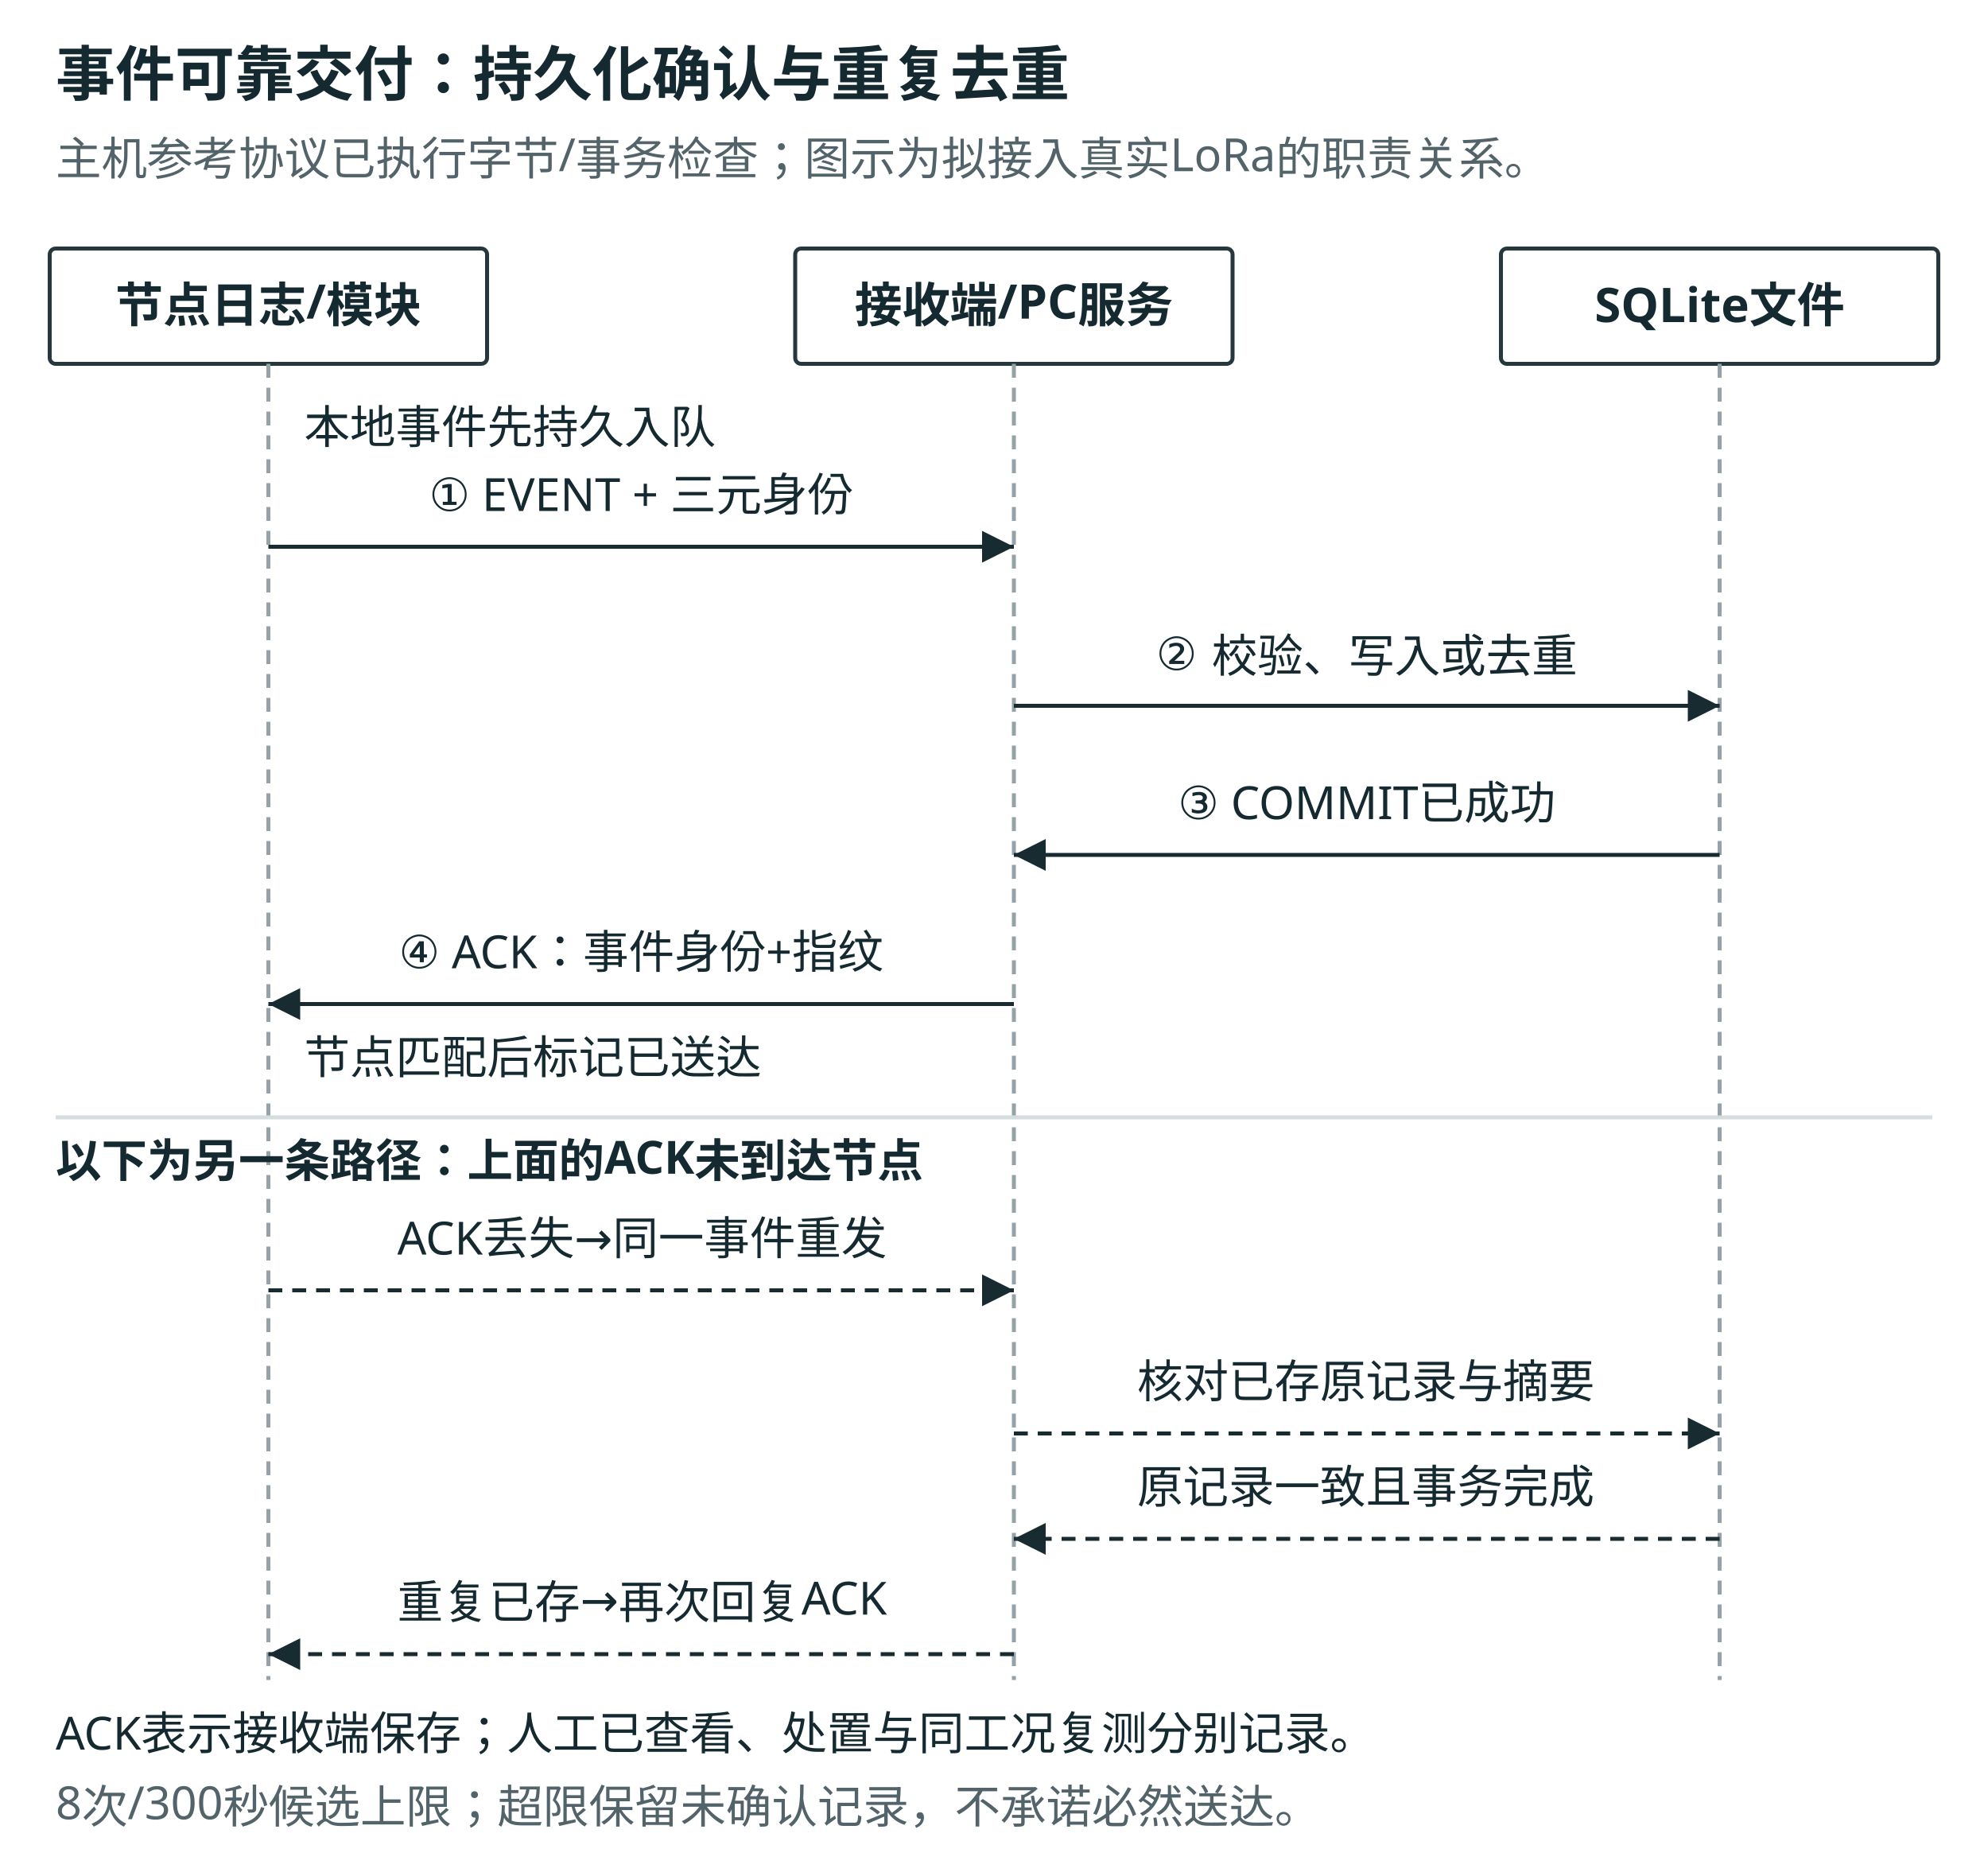
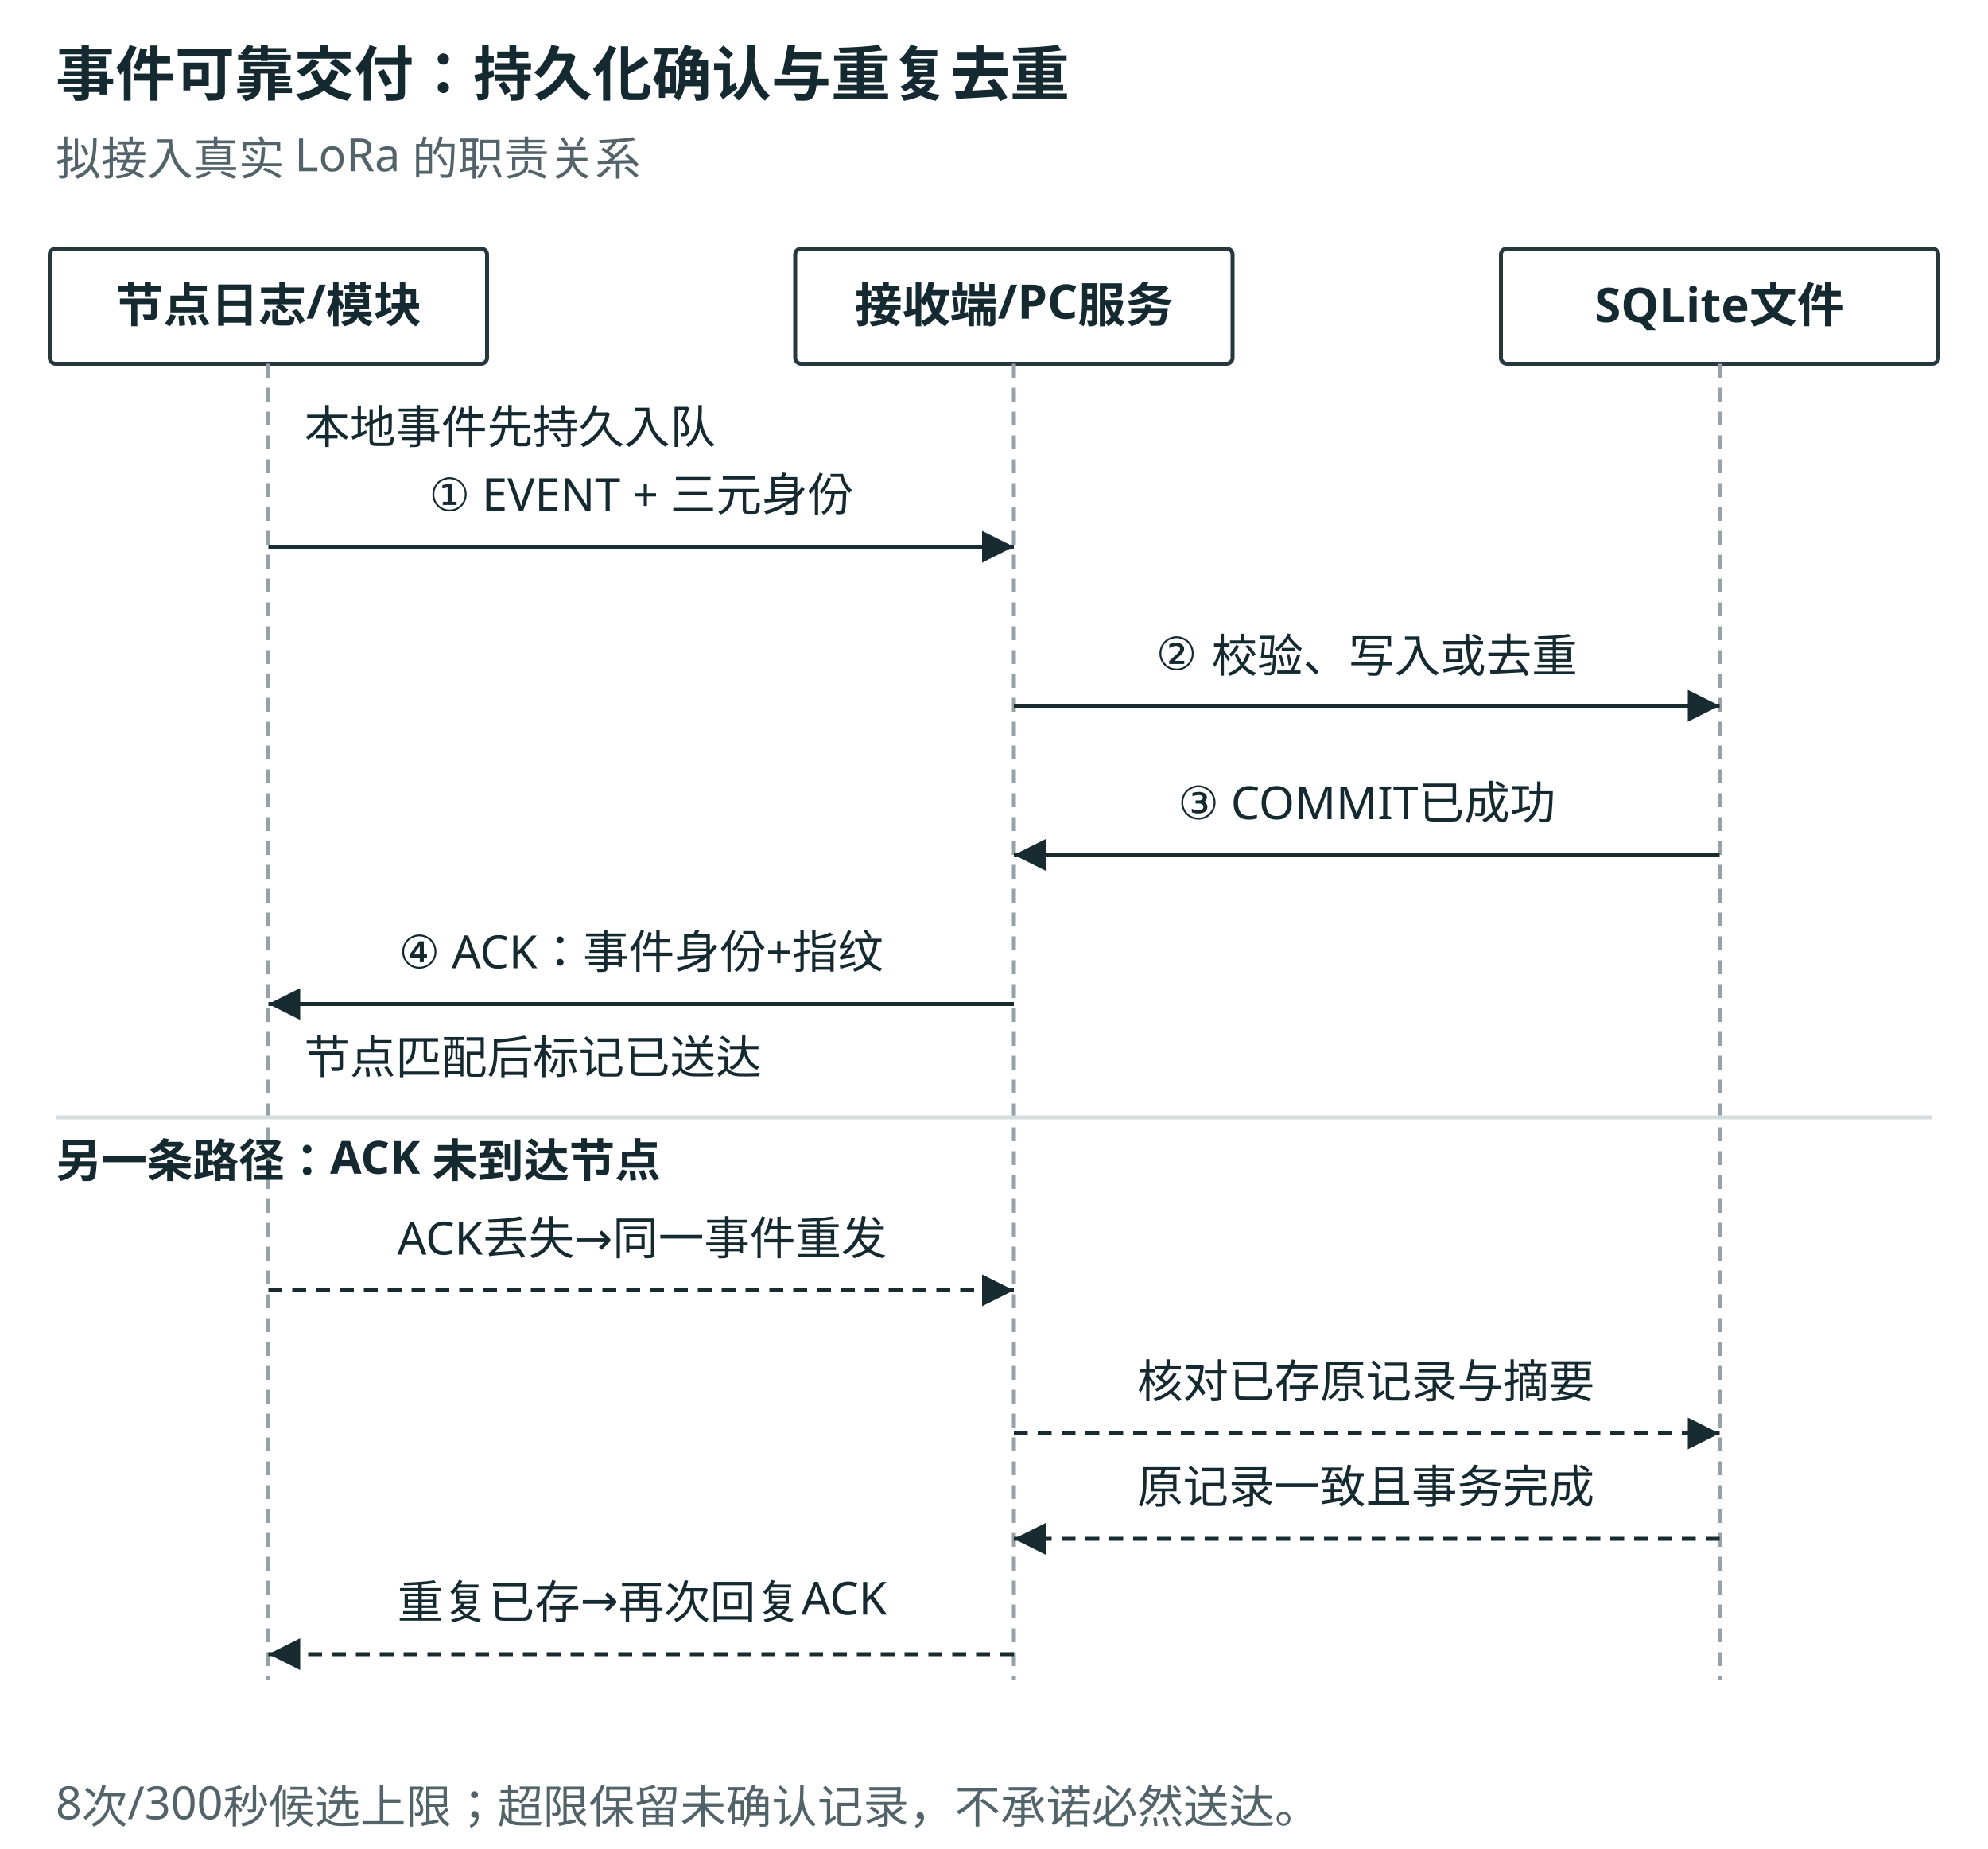
<svg xmlns="http://www.w3.org/2000/svg" width="1000" height="930" viewBox="0 0 1000 930" data-classification="candidate_functional_design_not_physical_test">
  <defs>
    <marker id="arrow" markerWidth="9" markerHeight="9" refX="8" refY="4" orient="auto">
      <path d="M0 0 L8 4 L0 8 Z" fill="#172b30" />
    </marker>
  </defs>
  <rect width="1000" height="930" fill="white" />
  <g font-family="Microsoft YaHei, SimSun, sans-serif">
    <text x="28" y="48" font-size="30" font-weight="700" text-anchor="start" fill="#142a30">事件可靠交付：持久化确认与重复去重</text>
-     <text x="28" y="88" font-size="23" font-weight="400" text-anchor="start" fill="#52636a">主机参考协议已执行字节/事务检查；图示为拟接入真实LoRa的职责关系。</text>
+     <text x="28" y="88" font-size="23" font-weight="400" text-anchor="start" fill="#52636a">拟接入真实 LoRa 的职责关系</text>
    <g data-box="true" data-x="25" data-y="125" data-w="220" data-h="58">
      <rect x="25" y="125" width="220" height="58" rx="3" fill="white" stroke="#26383d" stroke-width="2" />
      <text x="135.0" y="162.0" font-size="24" font-weight="700" text-anchor="middle" fill="#142a30">节点日志/模块</text>
    </g>
    <path d="M 135 183 L 135 845" fill="none" stroke="#95a2a7" stroke-width="2" stroke-dasharray="7 5" />
    <g data-box="true" data-x="400" data-y="125" data-w="220" data-h="58">
      <rect x="400" y="125" width="220" height="58" rx="3" fill="white" stroke="#26383d" stroke-width="2" />
      <text x="510.0" y="162.0" font-size="24" font-weight="700" text-anchor="middle" fill="#142a30">接收端/PC服务</text>
    </g>
    <path d="M 510 183 L 510 845" fill="none" stroke="#95a2a7" stroke-width="2" stroke-dasharray="7 5" />
    <g data-box="true" data-x="755" data-y="125" data-w="220" data-h="58">
      <rect x="755" y="125" width="220" height="58" rx="3" fill="white" stroke="#26383d" stroke-width="2" />
      <text x="865.0" y="162.0" font-size="24" font-weight="700" text-anchor="middle" fill="#142a30">SQLite文件</text>
    </g>
    <path d="M 865 183 L 865 845" fill="none" stroke="#95a2a7" stroke-width="2" stroke-dasharray="7 5" />
    <text x="153" y="223" font-size="23" font-weight="400" text-anchor="start" fill="#142a30">本地事件先持久入队</text>
    <path d="M 135 275 L 510 275" fill="none" stroke="#172b30" stroke-width="2" marker-end="url(#arrow)" />
    <text x="322.5" y="257" font-size="23" font-weight="400" text-anchor="middle" fill="#142a30">① EVENT + 三元身份</text>
    <path d="M 510 355 L 865 355" fill="none" stroke="#172b30" stroke-width="2" marker-end="url(#arrow)" />
    <text x="687.5" y="337" font-size="23" font-weight="400" text-anchor="middle" fill="#142a30">② 校验、写入或去重</text>
    <path d="M 865 430 L 510 430" fill="none" stroke="#172b30" stroke-width="2" marker-end="url(#arrow)" />
    <text x="687.5" y="412" font-size="23" font-weight="400" text-anchor="middle" fill="#142a30">③ COMMIT已成功</text>
    <path d="M 510 505 L 135 505" fill="none" stroke="#172b30" stroke-width="2" marker-end="url(#arrow)" />
    <text x="322.5" y="487" font-size="23" font-weight="400" text-anchor="middle" fill="#142a30">④ ACK：事件身份+指纹</text>
    <text x="153" y="540" font-size="23" font-weight="400" text-anchor="start" fill="#142a30">节点匹配后标记已送达</text>
    <path d="M 28 562 L 972 562" fill="none" stroke="#d5dddf" stroke-width="2" />
-     <text x="28" y="592" font-size="23" font-weight="700" text-anchor="start" fill="#142a30">以下为另一条路径：上面的ACK未到达节点</text>
+     <text x="28" y="592" font-size="23" font-weight="700" text-anchor="start" fill="#142a30">另一条路径：ACK 未到达节点</text>
    <path d="M 135 649 L 510 649" fill="none" stroke="#172b30" stroke-width="2" stroke-dasharray="7 5" marker-end="url(#arrow)" />
    <text x="323" y="631" font-size="23" font-weight="400" text-anchor="middle" fill="#142a30">ACK丢失→同一事件重发</text>
    <path d="M 510 721 L 865 721" fill="none" stroke="#172b30" stroke-width="2" stroke-dasharray="7 5" marker-end="url(#arrow)" />
    <text x="687" y="703" font-size="23" font-weight="400" text-anchor="middle" fill="#142a30">核对已存原记录与摘要</text>
    <path d="M 865 774 L 510 774" fill="none" stroke="#172b30" stroke-width="2" stroke-dasharray="7 5" marker-end="url(#arrow)" />
    <text x="687" y="756" font-size="23" font-weight="400" text-anchor="middle" fill="#142a30">原记录一致且事务完成</text>
    <path d="M 510 832 L 135 832" fill="none" stroke="#172b30" stroke-width="2" stroke-dasharray="7 5" marker-end="url(#arrow)" />
    <text x="323" y="814" font-size="23" font-weight="400" text-anchor="middle" fill="#142a30">重复已存→再次回复ACK</text>
-     <text x="28" y="880" font-size="23" font-weight="400" text-anchor="start" fill="#142a30">ACK表示接收端保存；人工已查看、处置与同工况复测分别记录。</text>
    <text x="28" y="915" font-size="23" font-weight="400" text-anchor="start" fill="#52636a">8次/300秒候选上限；超限保留未确认记录，不承诺必然送达。</text>
  </g>
</svg>
